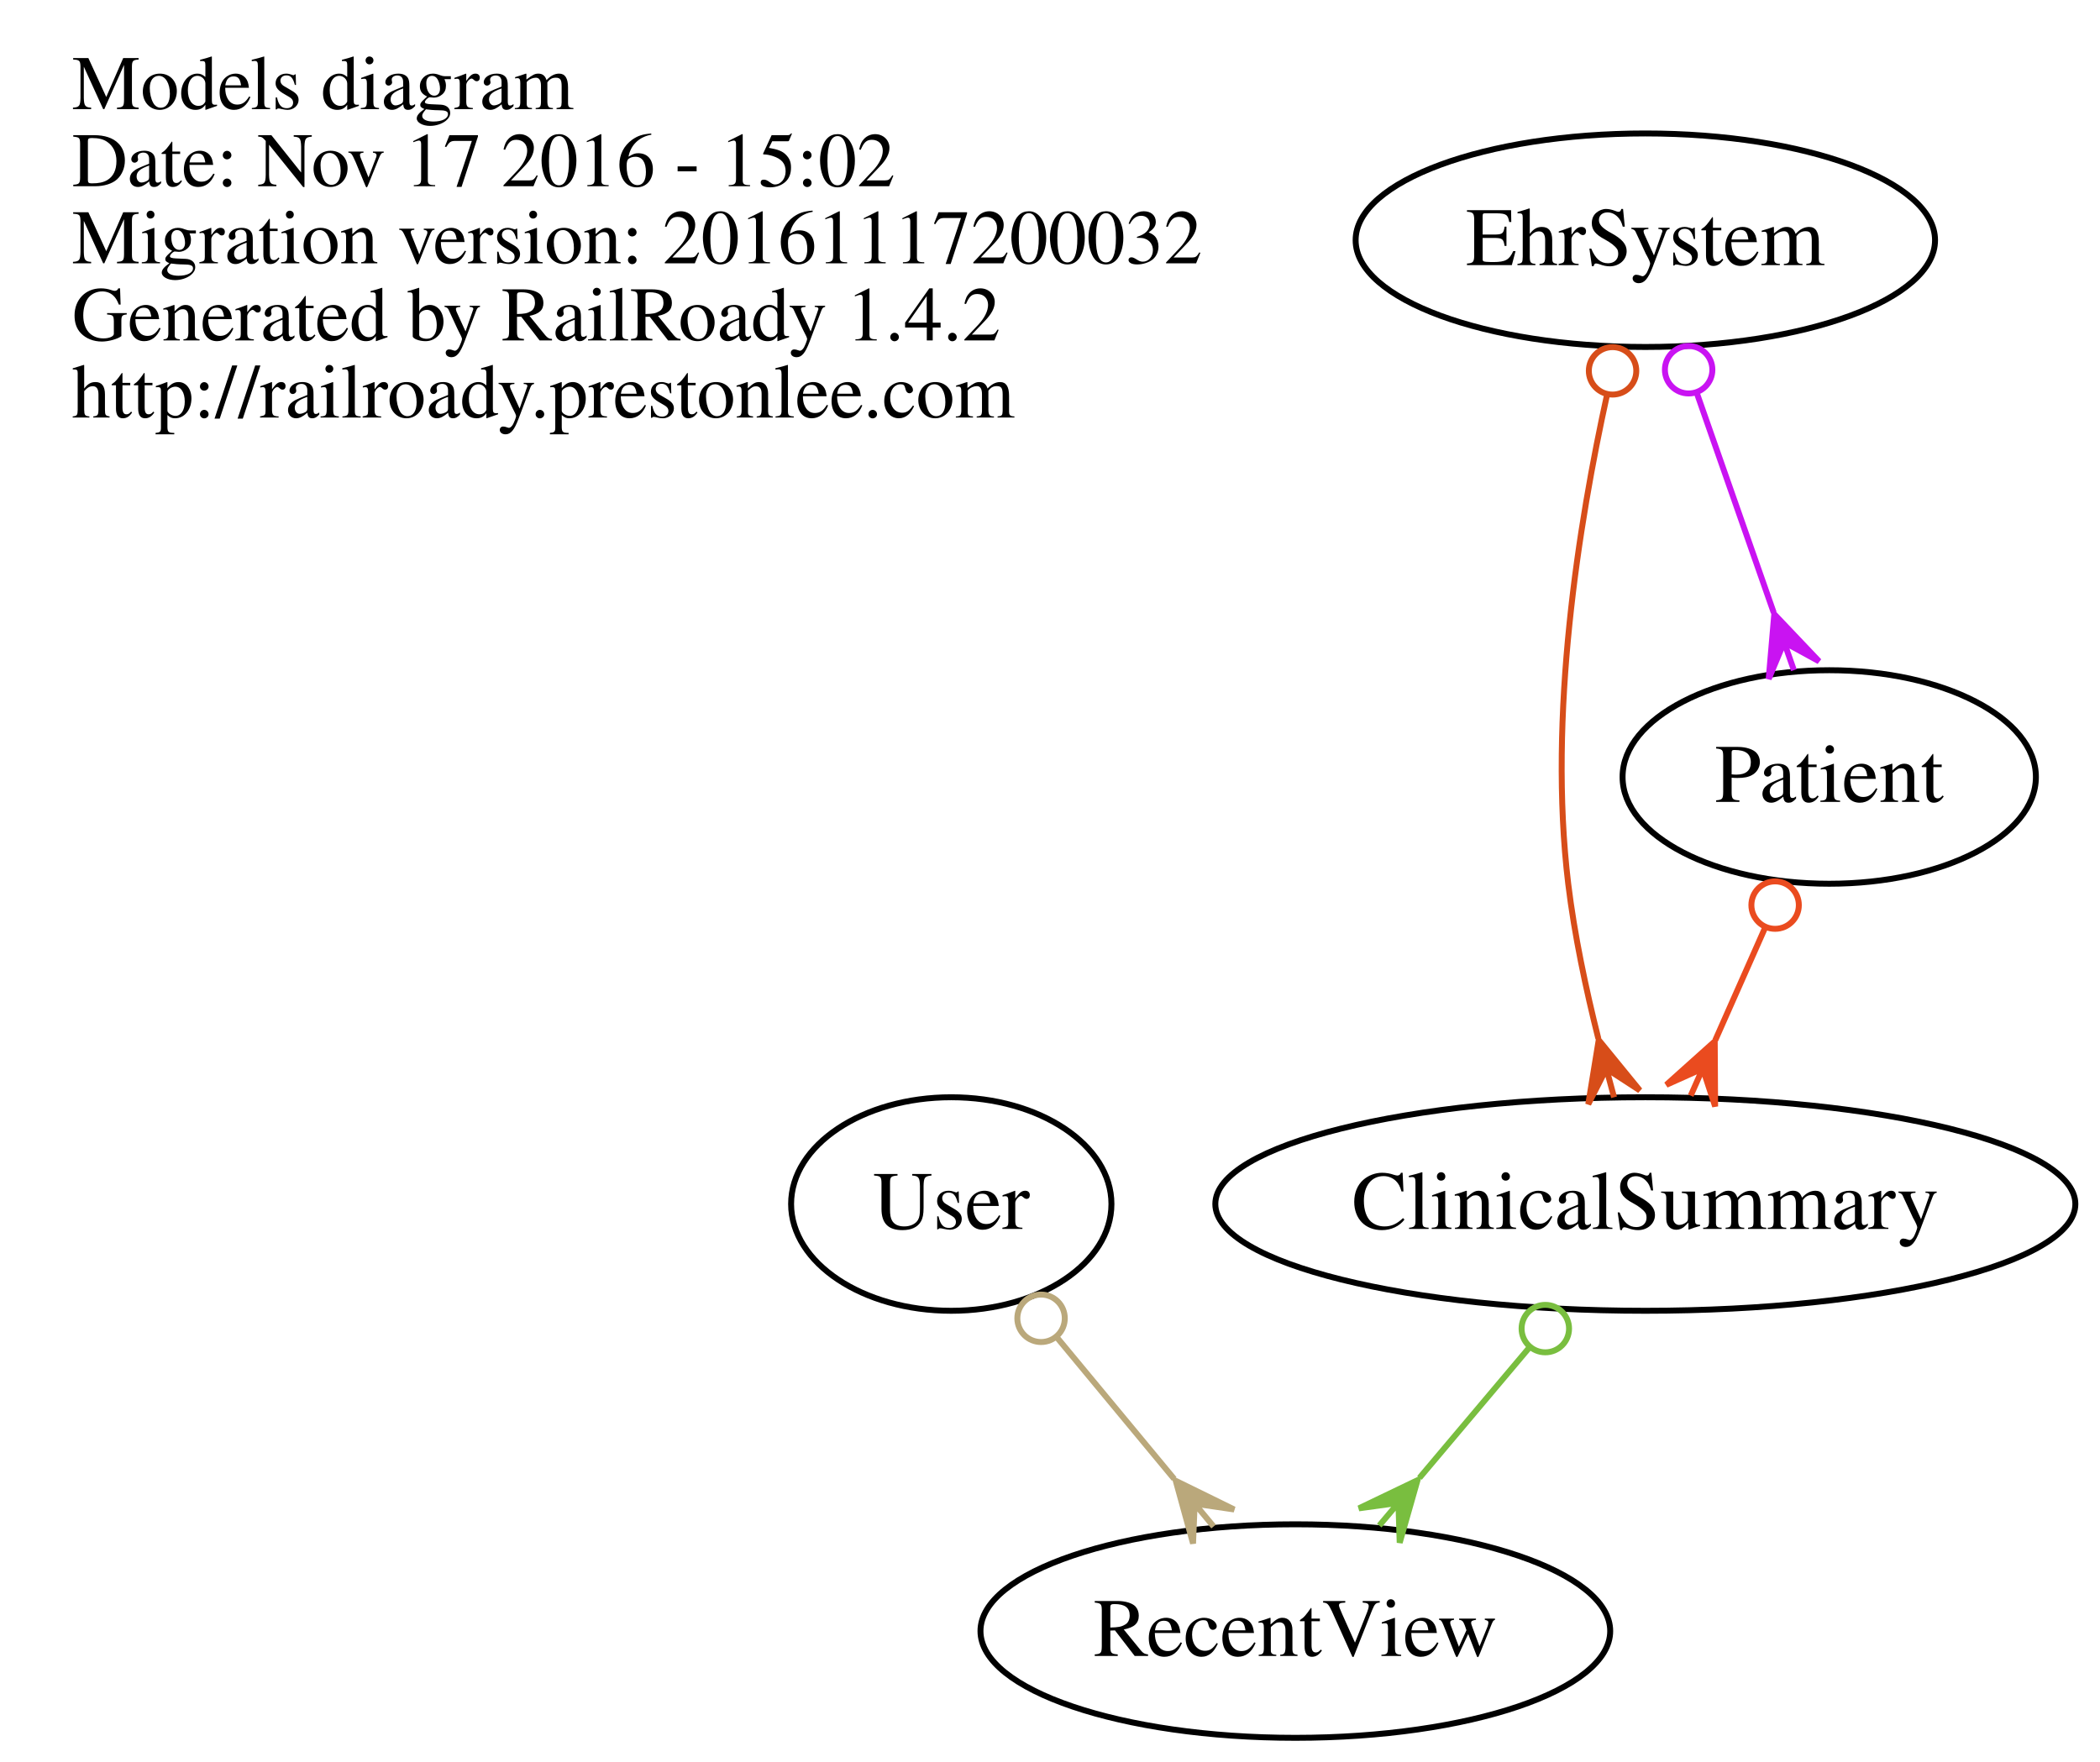
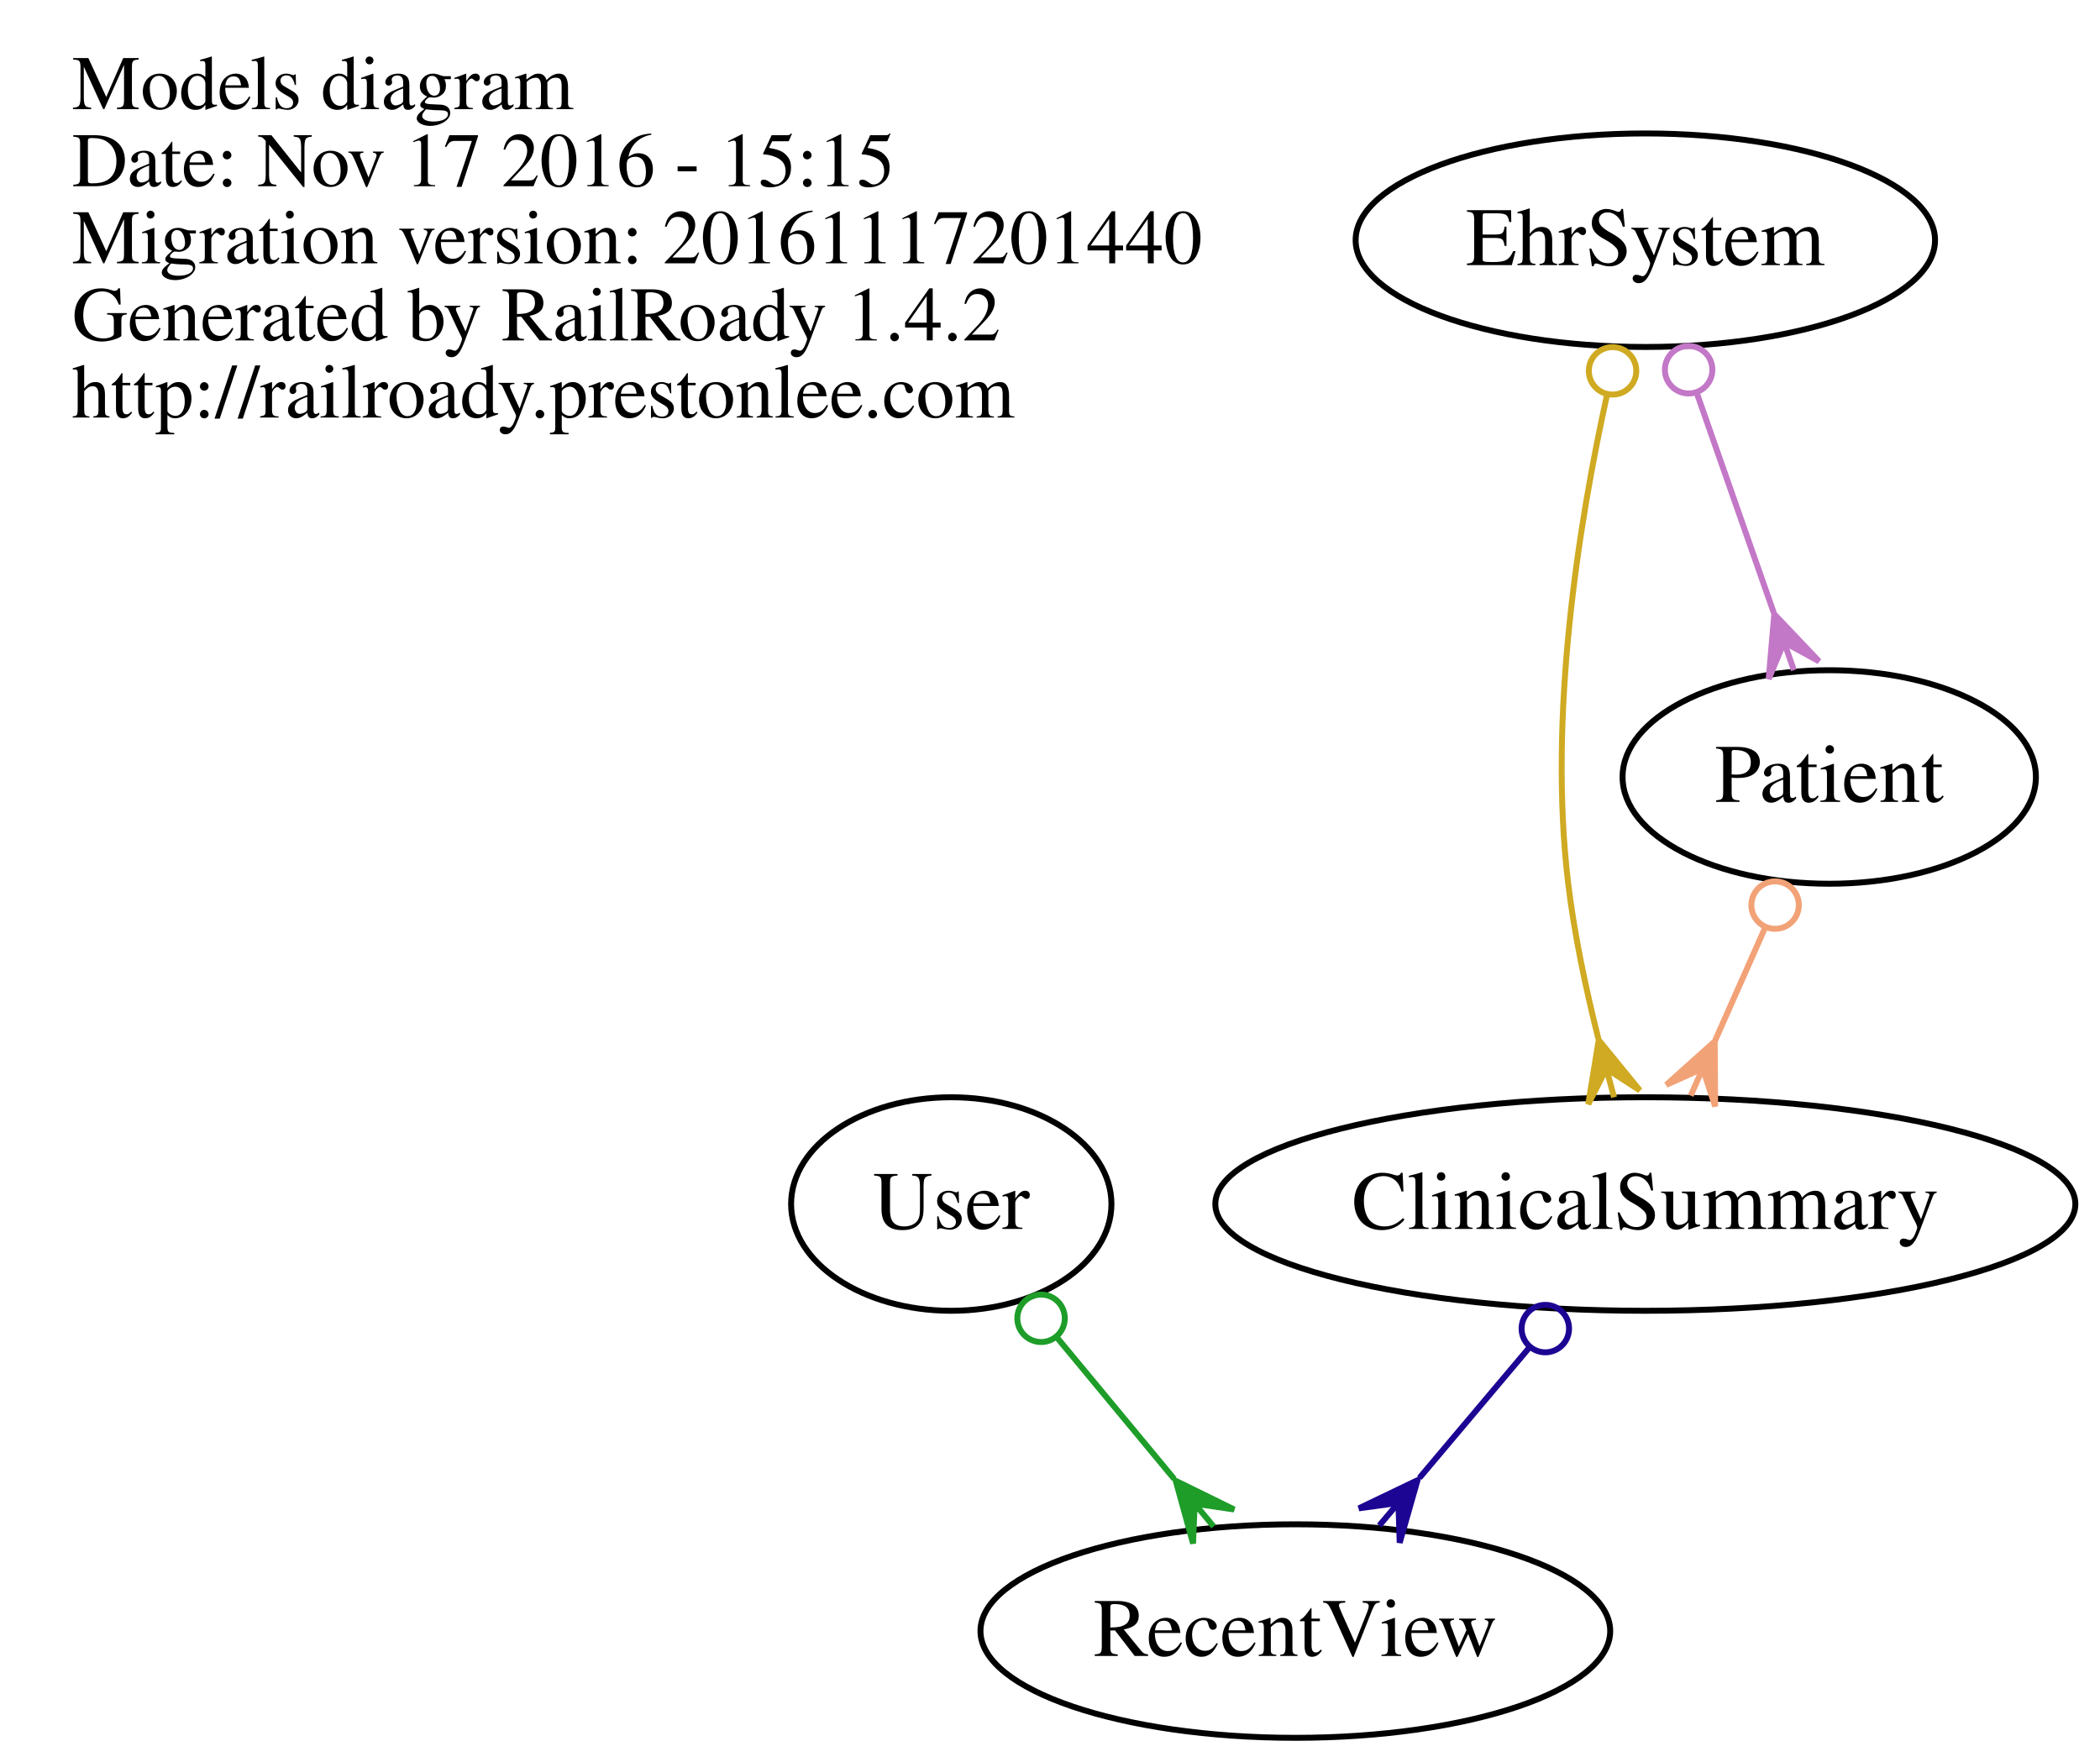
<svg xmlns="http://www.w3.org/2000/svg" width="354pt" height="297pt" viewBox="0.00 0.00 353.71 297.00">
  <g id="graph0" class="graph" transform="scale(1 1) rotate(0) translate(4 293)">
    <polygon fill="none" stroke="none" points="-4,4 -4,-293 349.706,-293 349.706,4 -4,4" />
    <g id="node1" class="node">
      <text text-anchor="start" x="8" y="-274.6" font-family="Times,serif" font-size="13.00">Models diagram</text>
-       <text text-anchor="start" x="8" y="-261.6" font-family="Times,serif" font-size="13.00">Date: Nov 17 2016 - 15:02</text>
-       <text text-anchor="start" x="8" y="-248.6" font-family="Times,serif" font-size="13.00">Migration version: 20161117200032</text>
+       <text text-anchor="start" x="8" y="-261.6" font-family="Times,serif" font-size="13.00">Date: Nov 17 2016 - 15:15</text>
+       <text text-anchor="start" x="8" y="-248.6" font-family="Times,serif" font-size="13.00">Migration version: 20161117201440</text>
      <text text-anchor="start" x="8" y="-235.6" font-family="Times,serif" font-size="13.00">Generated by RailRoady 1.4.2</text>
      <text text-anchor="start" x="8" y="-222.6" font-family="Times,serif" font-size="13.00">http://railroady.prestonlee.com</text>
    </g>
    <g id="node2" class="node">
      <ellipse fill="none" stroke="black" cx="273.212" cy="-90" rx="72.489" ry="18" />
      <text text-anchor="middle" x="273.212" y="-85.8" font-family="Times,serif" font-size="14.00">ClinicalSummary</text>
    </g>
    <g id="node5" class="node">
      <ellipse fill="none" stroke="black" cx="214.212" cy="-18" rx="53.077" ry="18" />
      <text text-anchor="middle" x="214.212" y="-13.8" font-family="Times,serif" font-size="14.00">RecentView</text>
    </g>
    <g id="edge1" class="edge">
-       <path fill="none" stroke="#79be3f" d="M253.693,-65.843C247.744,-58.784 241.181,-50.997 235.142,-43.833" />
-       <ellipse fill="none" stroke="#79be3f" cx="256.352" cy="-68.996" rx="4" ry="4" />
-       <polygon fill="#79be3f" stroke="#79be3f" points="234.807,-43.435 231.803,-32.889 231.585,-39.612 228.362,-35.789 228.362,-35.789 228.362,-35.789 231.585,-39.612 224.922,-38.689 234.807,-43.435 234.807,-43.435" />
+       <path fill="none" stroke="#1c0593" d="M253.693,-65.843C247.744,-58.784 241.181,-50.997 235.142,-43.833" />
+       <ellipse fill="none" stroke="#1c0593" cx="256.352" cy="-68.996" rx="4" ry="4" />
+       <polygon fill="#1c0593" stroke="#1c0593" points="234.807,-43.435 231.803,-32.889 231.585,-39.612 228.362,-35.789 228.362,-35.789 228.362,-35.789 231.585,-39.612 224.922,-38.689 234.807,-43.435 234.807,-43.435" />
    </g>
    <g id="node3" class="node">
      <ellipse fill="none" stroke="black" cx="273.212" cy="-252.5" rx="48.836" ry="18" />
      <text text-anchor="middle" x="273.212" y="-248.3" font-family="Times,serif" font-size="14.00">EhrSystem</text>
    </g>
    <g id="edge3" class="edge">
-       <path fill="none" stroke="#d74d19" d="M266.786,-226.576C261.984,-204.788 256.792,-172.299 260.212,-144 261.251,-135.403 263.205,-126.188 265.289,-117.893" />
-       <ellipse fill="none" stroke="#d74d19" cx="267.687" cy="-230.474" rx="4" ry="4" />
-       <polygon fill="#d74d19" stroke="#d74d19" points="265.353,-117.653 272.285,-109.156 266.645,-112.823 267.938,-107.993 267.938,-107.993 267.938,-107.993 266.645,-112.823 263.591,-106.829 265.353,-117.653 265.353,-117.653" />
+       <path fill="none" stroke="#cfaa22" d="M266.786,-226.576C261.984,-204.788 256.792,-172.299 260.212,-144 261.251,-135.403 263.205,-126.188 265.289,-117.893" />
+       <ellipse fill="none" stroke="#cfaa22" cx="267.687" cy="-230.474" rx="4" ry="4" />
+       <polygon fill="#cfaa22" stroke="#cfaa22" points="265.353,-117.653 272.285,-109.156 266.645,-112.823 267.938,-107.993 267.938,-107.993 267.938,-107.993 266.645,-112.823 263.591,-106.829 265.353,-117.653 265.353,-117.653" />
    </g>
    <g id="node4" class="node">
      <ellipse fill="none" stroke="black" cx="304.212" cy="-162" rx="34.837" ry="18" />
      <text text-anchor="middle" x="304.212" y="-157.8" font-family="Times,serif" font-size="14.00">Patient</text>
    </g>
    <g id="edge2" class="edge">
-       <path fill="none" stroke="#c913f2" d="M281.933,-226.603C285.963,-215.098 290.754,-201.42 294.859,-189.701" />
-       <ellipse fill="none" stroke="#c913f2" cx="280.511" cy="-230.661" rx="4" ry="4" />
-       <polygon fill="#c913f2" stroke="#c913f2" points="294.947,-189.449 302.5,-181.499 296.6,-184.73 298.253,-180.011 298.253,-180.011 298.253,-180.011 296.6,-184.73 294.006,-178.524 294.947,-189.449 294.947,-189.449" />
+       <path fill="none" stroke="#c377c7" d="M281.933,-226.603C285.963,-215.098 290.754,-201.42 294.859,-189.701" />
+       <ellipse fill="none" stroke="#c377c7" cx="280.511" cy="-230.661" rx="4" ry="4" />
+       <polygon fill="#c377c7" stroke="#c377c7" points="294.947,-189.449 302.5,-181.499 296.6,-184.73 298.253,-180.011 298.253,-180.011 298.253,-180.011 296.6,-184.73 294.006,-178.524 294.947,-189.449 294.947,-189.449" />
    </g>
    <g id="edge4" class="edge">
-       <path fill="none" stroke="#ea4b1f" d="M293.383,-136.548C290.673,-130.428 287.753,-123.835 284.999,-117.616" />
-       <ellipse fill="none" stroke="#ea4b1f" cx="295.088" cy="-140.398" rx="4" ry="4" />
-       <polygon fill="#ea4b1f" stroke="#ea4b1f" points="284.911,-117.419 284.977,-106.453 282.887,-112.847 280.862,-108.275 280.862,-108.275 280.862,-108.275 282.887,-112.847 276.748,-110.097 284.911,-117.419 284.911,-117.419" />
+       <path fill="none" stroke="#f2a277" d="M293.383,-136.548C290.673,-130.428 287.753,-123.835 284.999,-117.616" />
+       <ellipse fill="none" stroke="#f2a277" cx="295.088" cy="-140.398" rx="4" ry="4" />
+       <polygon fill="#f2a277" stroke="#f2a277" points="284.911,-117.419 284.977,-106.453 282.887,-112.847 280.862,-108.275 280.862,-108.275 280.862,-108.275 282.887,-112.847 276.748,-110.097 284.911,-117.419 284.911,-117.419" />
    </g>
    <g id="node6" class="node">
      <ellipse fill="none" stroke="black" cx="156.212" cy="-90" rx="27" ry="18" />
      <text text-anchor="middle" x="156.212" y="-85.8" font-family="Times,serif" font-size="14.00">User</text>
    </g>
    <g id="edge5" class="edge">
-       <path fill="none" stroke="#baa87b" d="M174.115,-67.392C180.34,-59.879 187.369,-51.396 193.783,-43.656" />
-       <ellipse fill="none" stroke="#baa87b" cx="171.349" cy="-70.731" rx="4" ry="4" />
-       <polygon fill="#baa87b" stroke="#baa87b" points="194.054,-43.328 203.899,-38.499 197.244,-39.478 200.434,-35.628 200.434,-35.628 200.434,-35.628 197.244,-39.478 196.969,-32.757 194.054,-43.328 194.054,-43.328" />
+       <path fill="none" stroke="#1e9d29" d="M174.115,-67.392C180.34,-59.879 187.369,-51.396 193.783,-43.656" />
+       <ellipse fill="none" stroke="#1e9d29" cx="171.349" cy="-70.731" rx="4" ry="4" />
+       <polygon fill="#1e9d29" stroke="#1e9d29" points="194.054,-43.328 203.899,-38.499 197.244,-39.478 200.434,-35.628 200.434,-35.628 200.434,-35.628 197.244,-39.478 196.969,-32.757 194.054,-43.328 194.054,-43.328" />
    </g>
  </g>
</svg>
